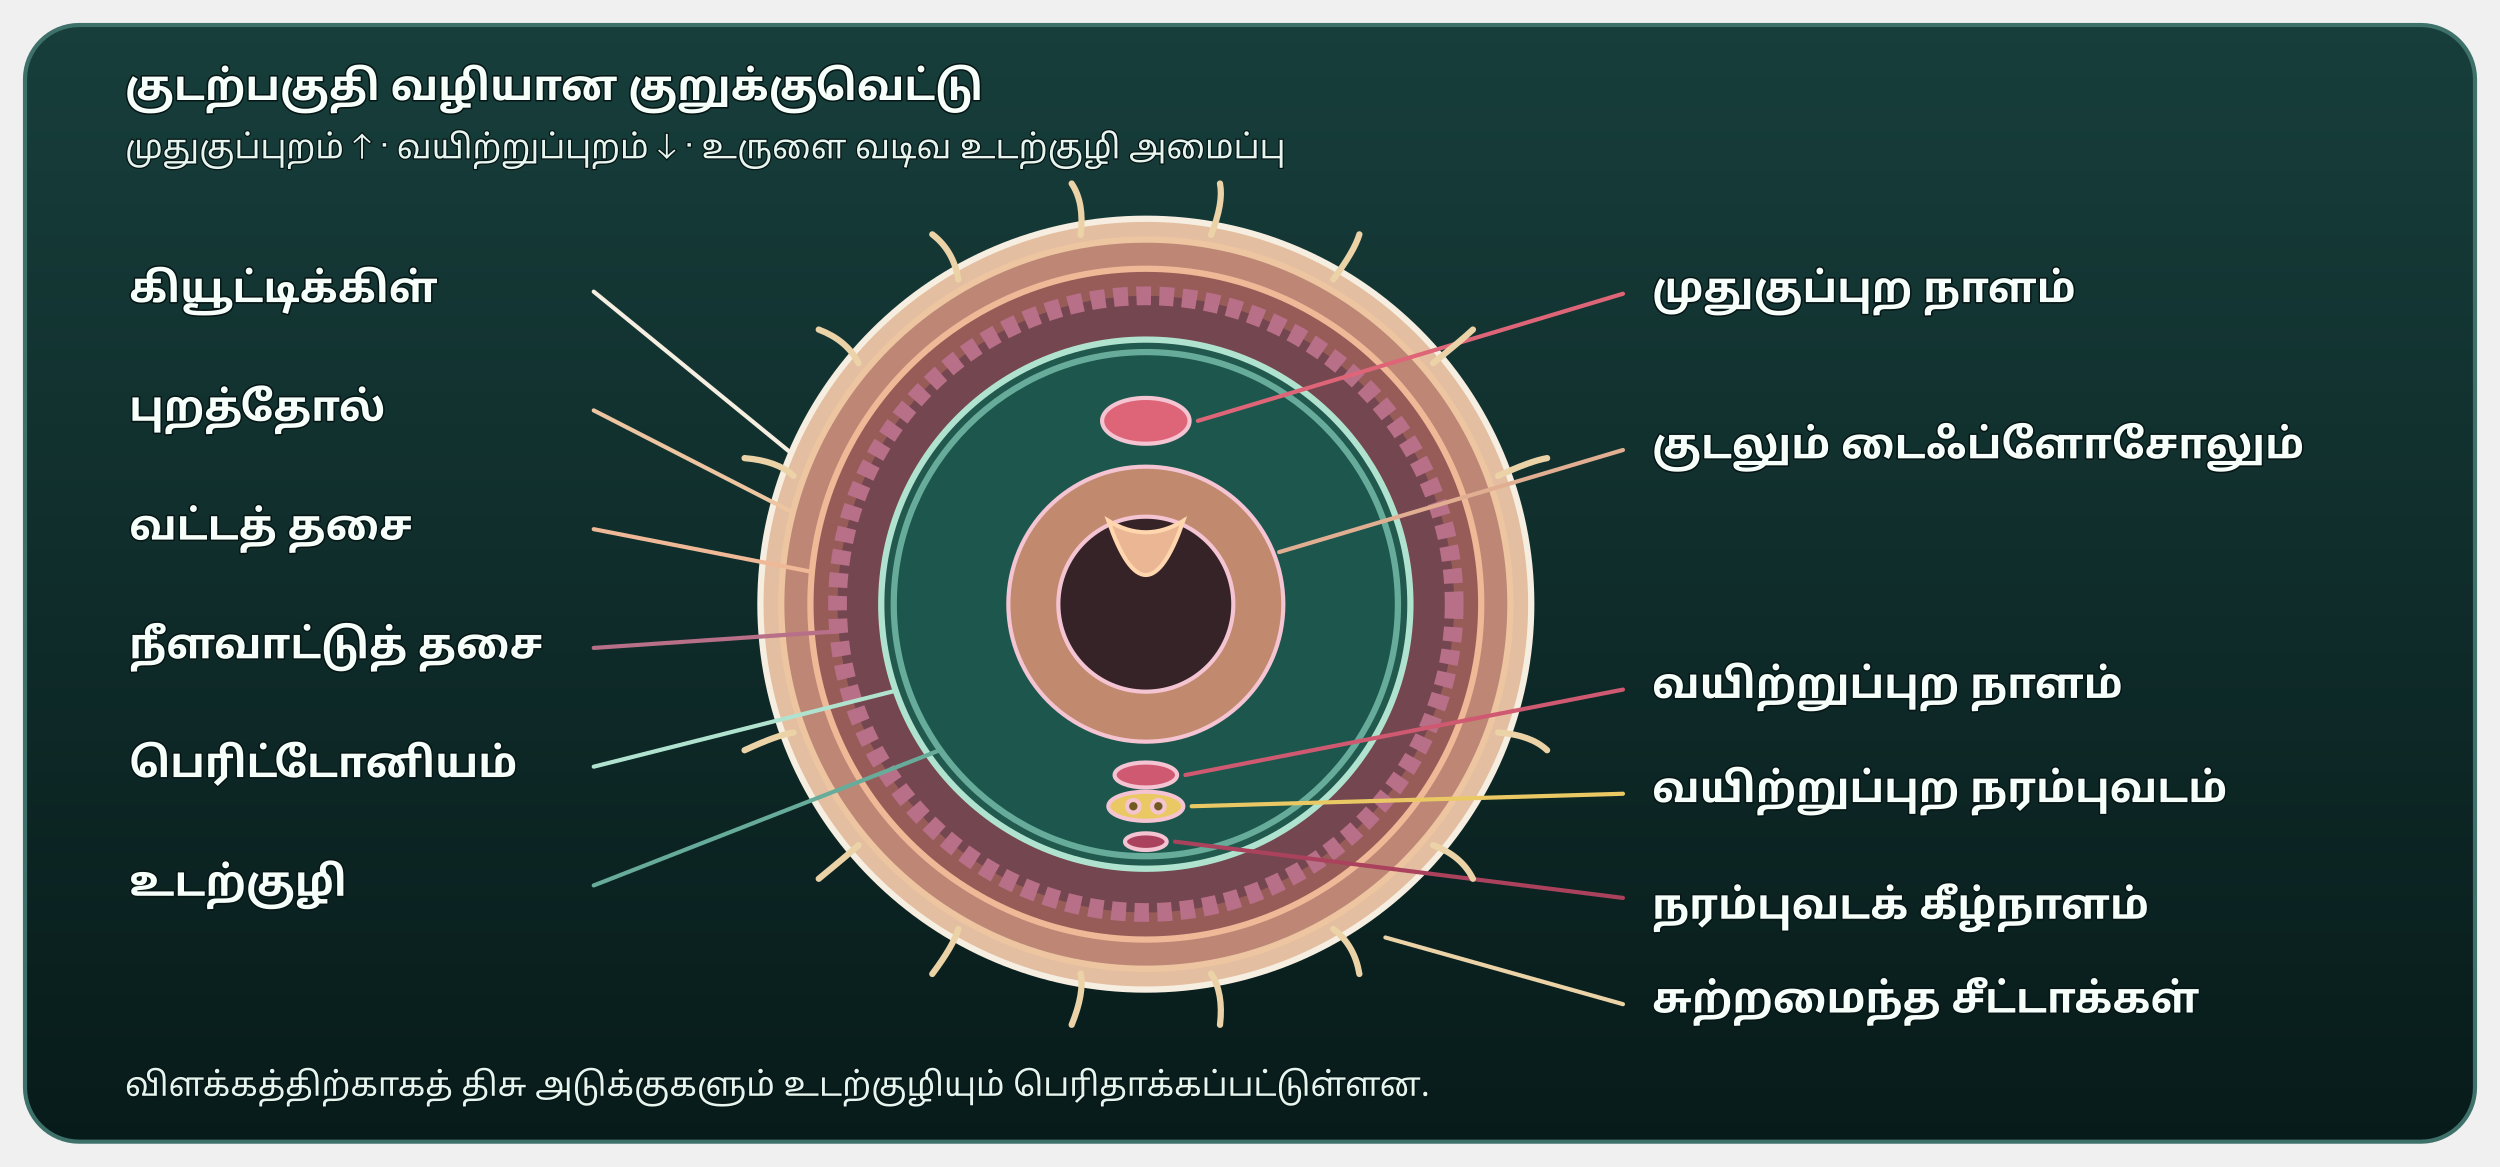
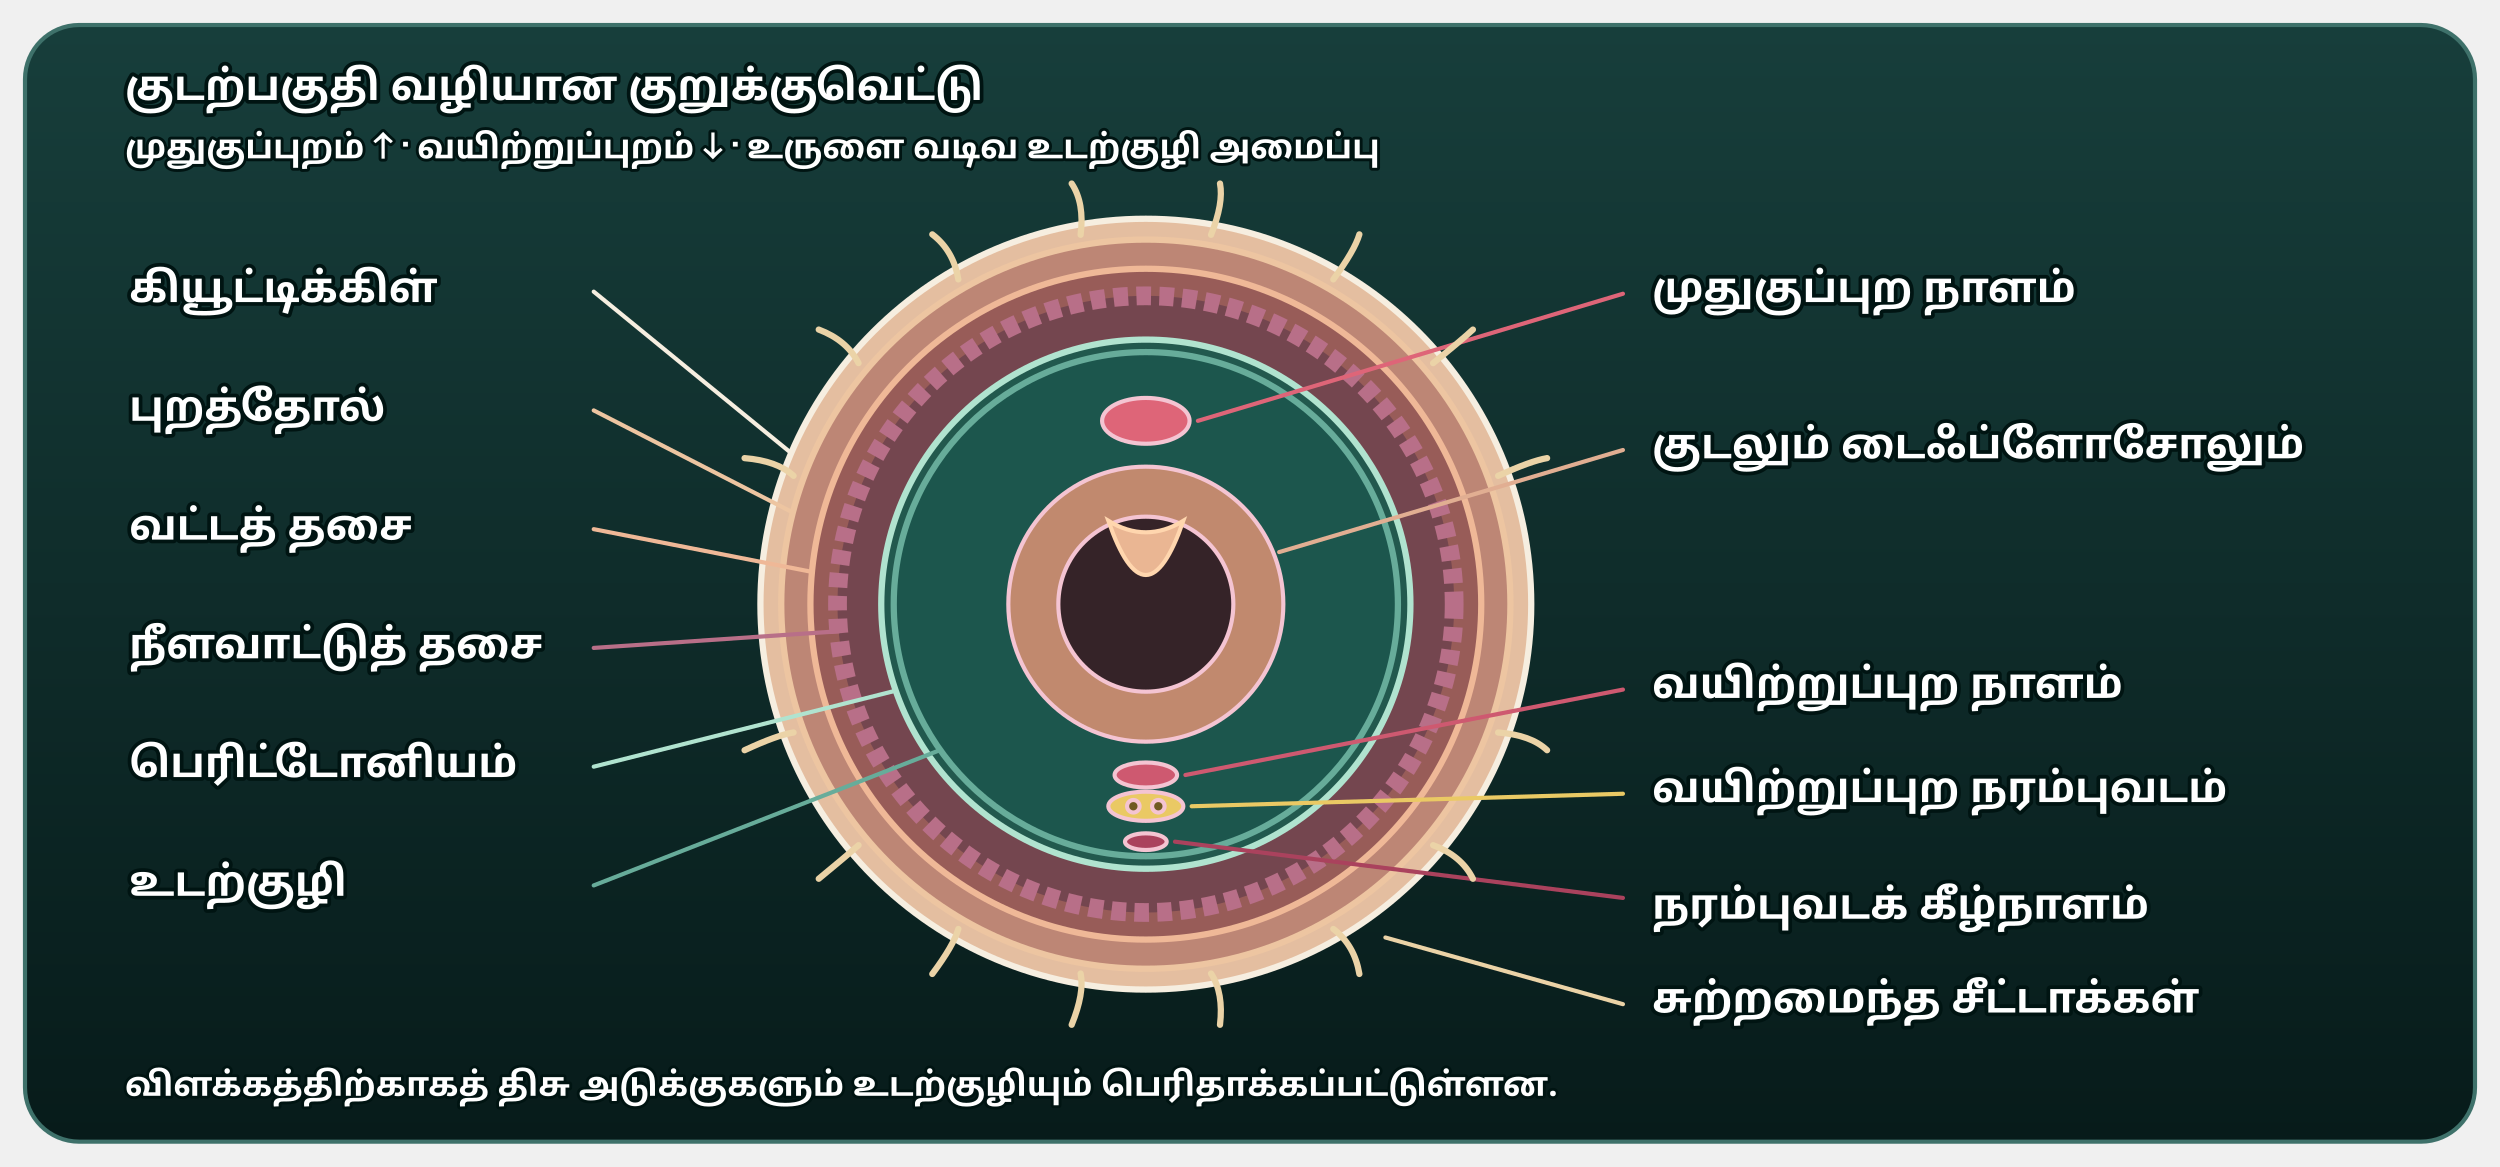
<svg xmlns="http://www.w3.org/2000/svg" id="anatomySvg" viewBox="0 0 1200 560" role="group" aria-labelledby="svgTitle svgDesc" style="transform: none; display: block;" lang="ta" xml:lang="ta" width="1200" height="560" class="motion-paused">
  <defs>
    <linearGradient id="trayGrad" x1="0" y1="0" x2="0" y2="1">
      <stop stop-color="#173e3b" />
      <stop offset="1" stop-color="#071b1a" />
    </linearGradient>
    <linearGradient id="skinGrad" x1="0" y1="0" x2="0" y2="1">
      <stop stop-color="#b87f69" />
      <stop offset=".42" stop-color="#8b5b4b" />
      <stop offset="1" stop-color="#593c35" />
    </linearGradient>
    <linearGradient id="gutGrad" x1="0" y1="0" x2="0" y2="1">
      <stop stop-color="#ffd0aa" />
      <stop offset=".5" stop-color="#d37e66" />
      <stop offset="1" stop-color="#7e3d3f" />
    </linearGradient>
    <linearGradient id="gutLight" x1="0" y1="0" x2="0" y2="1">
      <stop stop-color="#ffe4bb" />
      <stop offset="1" stop-color="#c67c57" />
    </linearGradient>
    <radialGradient id="gizzardGrad">
      <stop stop-color="#f4c099" />
      <stop offset=".58" stop-color="#b36454" />
      <stop offset="1" stop-color="#683940" />
    </radialGradient>
    <linearGradient id="vesselGrad" x1="0" y1="0" x2="1" y2="0">
      <stop stop-color="#8e1e34" />
      <stop offset=".45" stop-color="#ff6670" />
      <stop offset="1" stop-color="#8e1e34" />
    </linearGradient>
    <radialGradient id="reproGrad">
      <stop stop-color="#f3c8ff" />
      <stop offset=".7" stop-color="#a958c6" />
      <stop offset="1" stop-color="#54295f" />
    </radialGradient>
    <filter id="soft">
      <feGaussianBlur stdDeviation="5" />
    </filter>
    <marker id="arrowRed" markerWidth="8" markerHeight="8" refX="6" refY="3" orient="auto">
      <path d="M0 0L6 3L0 6Z" fill="#ff8991" />
    </marker>
    <marker id="arrowBlue" markerWidth="8" markerHeight="8" refX="6" refY="3" orient="auto">
      <path d="M0 0L6 3L0 6Z" fill="#7bd8ff" />
    </marker>
    <filter id="organicTexture" x="-20%" y="-20%" width="140%" height="140%">
      <feTurbulence type="fractalNoise" baseFrequency="0.012 0.09" numOctaves="4" seed="7" result="grain" />
      <feColorMatrix in="grain" type="matrix" values="0 0 0 0 0  0 0 0 0 0  0 0 0 0 0  0.85 0.85 0.85 0 0" result="grainAlpha" />
      <feComposite in="grainAlpha" in2="SourceGraphic" operator="in" />
    </filter>
    <filter id="fineGrain" x="-20%" y="-20%" width="140%" height="140%">
      <feTurbulence type="fractalNoise" baseFrequency="0.35" numOctaves="2" seed="3" result="fine" />
      <feColorMatrix in="fine" type="matrix" values="0 0 0 0 0  0 0 0 0 0  0 0 0 0 0  0.5 0.5 0.5 0 0" result="fineAlpha" />
      <feComposite in="fineAlpha" in2="SourceGraphic" operator="in" />
    </filter>
    <radialGradient id="glossHi" cx="34%" cy="20%" r="60%">
      <stop offset="0" stop-color="#fff" stop-opacity=".55" />
      <stop offset=".45" stop-color="#fff" stop-opacity=".1" />
      <stop offset="1" stop-color="#fff" stop-opacity="0" />
    </radialGradient>
    <radialGradient id="glossHiSmall" cx="30%" cy="22%" r="70%">
      <stop offset="0" stop-color="#fff" stop-opacity=".7" />
      <stop offset="1" stop-color="#fff" stop-opacity="0" />
    </radialGradient>
    <linearGradient id="skinGrad2" x1="0" y1="0" x2="0" y2="1">
      <stop stop-color="#c68a70" offset="0" />
      <stop offset=".18" stop-color="#a8664f" />
      <stop offset=".5" stop-color="#7d4438" />
      <stop offset=".78" stop-color="#5a352f" />
      <stop offset="1" stop-color="#3c211f" />
    </linearGradient>
    <radialGradient id="fleshGlow" cx="50%" cy="35%" r="65%">
      <stop offset="0" stop-color="#ffe0c8" stop-opacity=".5" />
      <stop offset="1" stop-color="#ffe0c8" stop-opacity="0" />
    </radialGradient>
    <clipPath id="externalClip">
      <path d="M65 280 C88 227 136 190 220 186 C470 180 841 183 1050 208 C1112 217 1140 245 1145 280 C1138 324 1095 350 1044 358 C784 384 420 377 218 374 C133 371 87 330 65 280 Z" />
    </clipPath>
    <linearGradient id="caecumPolish" x1="0" y1="0" x2="0" y2="1">
      <stop offset="0" stop-color="#ffe1b5" />
      <stop offset="0.33" stop-color="#efb082" />
      <stop offset="0.68" stop-color="#bb715f" />
      <stop offset="1" stop-color="#663940" />
    </linearGradient>
    <linearGradient id="nervePolish" x1="0" y1="0" x2="0" y2="1">
      <stop offset="0" stop-color="#fff3c1" />
      <stop offset="0.28" stop-color="#ffe179" />
      <stop offset="0.65" stop-color="#d8a43a" />
      <stop offset="1" stop-color="#805424" />
    </linearGradient>
    <linearGradient id="epidermisPolish" x1="0" y1="0" x2="0" y2="1">
      <stop offset="0" stop-color="#f8ccad" />
      <stop offset="0.4" stop-color="#d99c80" />
      <stop offset="1" stop-color="#8f594f" />
    </linearGradient>
    <linearGradient id="skinDepthPolish" x1="0" y1="0" x2="0" y2="1">
      <stop offset="0" stop-color="#b77d6c" />
      <stop offset="0.55" stop-color="#734e48" />
      <stop offset="1" stop-color="#382e32" />
    </linearGradient>
    <linearGradient id="mucusPolish" x1="0" y1="0" x2="0" y2="1">
      <stop offset="0" stop-color="#e6fcff" />
      <stop offset="0.28" stop-color="#ade4e5" />
      <stop offset="1" stop-color="#487f89" />
    </linearGradient>
    <radialGradient id="ganglionPolish" cx=".33" cy=".22" r=".85">
      <stop offset="0" stop-color="#fff8d2" />
      <stop offset="0.38" stop-color="#f7d565" />
      <stop offset="1" stop-color="#957026" />
    </radialGradient>
    <marker id="arrowGasIn" markerWidth="12" markerHeight="12" refX="10" refY="6" orient="auto" markerUnits="userSpaceOnUse">
      <path d="M0 0L12 6L0 12Z" fill="#85e2ff" />
    </marker>
    <marker id="arrowGasOut" markerWidth="12" markerHeight="12" refX="10" refY="6" orient="auto" markerUnits="userSpaceOnUse">
      <path d="M0 0L12 6L0 12Z" fill="#ffb0b7" />
    </marker>
  </defs>
  <rect x="12" y="12" width="1176" height="536" rx="26" fill="url(#trayGrad)" stroke="#3e716a" stroke-width="2" />
  <ellipse cx="600" cy="297" rx="526" ry="155" fill="#000" opacity=".28" filter="url(#soft)" id="bodyShadow" style="display: none;" />
  <path id="bodyBase" d="M62 280C80 201 132 160 222 151C402 133 802 137 1017 162C1084 170 1131 216 1143 279C1130 347 1081 388 1008 398C785 424 389 420 216 403C126 394 78 354 62 280Z" fill="#311f1e" stroke="#cb9278" stroke-width="5" style="display: none;" />
  <g id="segments" aria-hidden="true" style="display: none;">
    <path class="segment-shadow" d="M93 164.68Q86 280 93 395.84" style="stroke: #2a1210; stroke-width: 1.4; opacity: 0.4;" />
    <path class="segment-line" d="M92 164.68Q85 280 92 395.84" style="stroke: #f0c6a8; stroke-width: 1; opacity: 0.28;" />
    <path class="segment-shadow" d="M112.5 164.5Q105.5 280 112.5 396" style="stroke: #2a1210; stroke-width: 1.4; opacity: 0.4;" />
    <path class="segment-line" d="M111.5 164.5Q104.5 280 111.5 396" style="stroke: #f0c6a8; stroke-width: 1; opacity: 0.28;" />
    <path class="segment-shadow" d="M132 164.32Q125 280 132 396.16" style="stroke: #2a1210; stroke-width: 1.4; opacity: 0.4;" />
    <path class="segment-line" d="M131 164.32Q124 280 131 396.16" style="stroke: #f0c6a8; stroke-width: 1; opacity: 0.28;" />
    <path class="segment-shadow" d="M151.5 164.14Q144.5 280 151.5 396.32" style="stroke: #2a1210; stroke-width: 1.4; opacity: 0.4;" />
    <path class="segment-line" d="M150.5 164.14Q143.5 280 150.5 396.32" style="stroke: #f0c6a8; stroke-width: 1; opacity: 0.28;" />
    <path class="segment-shadow" d="M171 163.96Q164 280 171 396.48" style="stroke: #2a1210; stroke-width: 1.4; opacity: 0.4;" />
    <path class="segment-line" d="M170 163.96Q163 280 170 396.48" style="stroke: #f0c6a8; stroke-width: 1; opacity: 0.28;" />
    <path class="segment-shadow" d="M190.5 163.78Q183.5 280 190.5 396.64" style="stroke: #2a1210; stroke-width: 1.4; opacity: 0.4;" />
    <path class="segment-line" d="M189.5 163.78Q182.5 280 189.5 396.64" style="stroke: #f0c6a8; stroke-width: 1; opacity: 0.28;" />
    <path class="segment-shadow" d="M210 163.6Q203 280 210 396.8" style="stroke: #2a1210; stroke-width: 1.4; opacity: 0.4;" />
    <path class="segment-line" d="M209 163.6Q202 280 209 396.8" style="stroke: #f0c6a8; stroke-width: 1; opacity: 0.28;" />
    <path class="segment-shadow" d="M229.5 163.42Q222.5 280 229.5 396.96" style="stroke: #2a1210; stroke-width: 1.4; opacity: 0.4;" />
    <path class="segment-line" d="M228.5 163.42Q221.5 280 228.5 396.96" style="stroke: #f0c6a8; stroke-width: 1; opacity: 0.28;" />
    <path class="segment-shadow" d="M249 163.24Q242 280 249 397.12" style="stroke: #2a1210; stroke-width: 1.4; opacity: 0.4;" />
    <path class="segment-line" d="M248 163.24Q241 280 248 397.12" style="stroke: #f0c6a8; stroke-width: 1; opacity: 0.28;" />
    <path class="segment-shadow" d="M268.5 163.06Q261.5 280 268.5 397.28" style="stroke: #2a1210; stroke-width: 1.4; opacity: 0.4;" />
    <path class="segment-line" d="M267.5 163.06Q260.5 280 267.5 397.28" style="stroke: #f0c6a8; stroke-width: 1; opacity: 0.28;" />
    <path class="segment-shadow" d="M288 162.88Q281 280 288 397.44" style="stroke: #2a1210; stroke-width: 1.4; opacity: 0.4;" />
    <path class="segment-line" d="M287 162.88Q280 280 287 397.44" style="stroke: #f0c6a8; stroke-width: 1; opacity: 0.28;" />
    <path class="segment-shadow" d="M307.5 162.7Q300.5 280 307.5 397.6" style="stroke: #2a1210; stroke-width: 1.4; opacity: 0.4;" />
    <path class="segment-line" d="M306.5 162.7Q299.5 280 306.5 397.6" style="stroke: #f0c6a8; stroke-width: 1; opacity: 0.28;" />
    <path class="segment-shadow" d="M327 162.52Q320 280 327 397.76" style="stroke: #2a1210; stroke-width: 1.4; opacity: 0.4;" />
    <path class="segment-line" d="M326 162.52Q319 280 326 397.76" style="stroke: #f0c6a8; stroke-width: 1; opacity: 0.28;" />
    <path class="segment-shadow" d="M346.5 162.34Q339.5 280 346.5 397.92" style="stroke: #2a1210; stroke-width: 1.4; opacity: 0.4;" />
    <path class="segment-line" d="M345.5 162.34Q338.5 280 345.5 397.92" style="stroke: #f0c6a8; stroke-width: 1; opacity: 0.28;" />
    <path class="segment-shadow" d="M366 162.16Q359 280 366 398.08" style="stroke: #2a1210; stroke-width: 1.4; opacity: 0.4;" />
    <path class="segment-line" d="M365 162.16Q358 280 365 398.08" style="stroke: #f0c6a8; stroke-width: 1; opacity: 0.28;" />
    <path class="segment-shadow" d="M385.5 161.98Q378.5 280 385.5 398.24" style="stroke: #2a1210; stroke-width: 1.4; opacity: 0.4;" />
    <path class="segment-line" d="M384.5 161.98Q377.5 280 384.5 398.24" style="stroke: #f0c6a8; stroke-width: 1; opacity: 0.28;" />
    <path class="segment-shadow" d="M405 161.8Q398 280 405 398.4" style="stroke: #2a1210; stroke-width: 1.4; opacity: 0.4;" />
    <path class="segment-line" d="M404 161.8Q397 280 404 398.4" style="stroke: #f0c6a8; stroke-width: 1; opacity: 0.28;" />
    <path class="segment-shadow" d="M424.5 161.62Q417.5 280 424.5 398.56" style="stroke: #2a1210; stroke-width: 1.4; opacity: 0.4;" />
    <path class="segment-line" d="M423.5 161.62Q416.5 280 423.5 398.56" style="stroke: #f0c6a8; stroke-width: 1; opacity: 0.28;" />
    <path class="segment-shadow" d="M444 161.44Q437 280 444 398.72" style="stroke: #2a1210; stroke-width: 1.4; opacity: 0.4;" />
    <path class="segment-line" d="M443 161.44Q436 280 443 398.72" style="stroke: #f0c6a8; stroke-width: 1; opacity: 0.28;" />
    <path class="segment-shadow" d="M463.5 161.26Q456.5 280 463.5 398.88" style="stroke: #2a1210; stroke-width: 1.4; opacity: 0.4;" />
    <path class="segment-line" d="M462.5 161.26Q455.5 280 462.5 398.88" style="stroke: #f0c6a8; stroke-width: 1; opacity: 0.28;" />
    <path class="segment-shadow" d="M483 161.08Q476 280 483 399.04" style="stroke: #2a1210; stroke-width: 1.4; opacity: 0.4;" />
    <path class="segment-line" d="M482 161.08Q475 280 482 399.04" style="stroke: #f0c6a8; stroke-width: 1; opacity: 0.28;" />
    <path class="segment-shadow" d="M502.5 160.9Q495.5 280 502.5 399.2" style="stroke: #2a1210; stroke-width: 1.4; opacity: 0.4;" />
    <path class="segment-line" d="M501.5 160.9Q494.5 280 501.5 399.2" style="stroke: #f0c6a8; stroke-width: 1; opacity: 0.28;" />
    <path class="segment-shadow" d="M522 160.72Q515 280 522 399.36" style="stroke: #2a1210; stroke-width: 1.4; opacity: 0.4;" />
    <path class="segment-line" d="M521 160.72Q514 280 521 399.36" style="stroke: #f0c6a8; stroke-width: 1; opacity: 0.28;" />
    <path class="segment-shadow" d="M541.5 160.54Q534.5 280 541.5 399.52" style="stroke: #2a1210; stroke-width: 1.4; opacity: 0.4;" />
    <path class="segment-line" d="M540.5 160.54Q533.5 280 540.5 399.52" style="stroke: #f0c6a8; stroke-width: 1; opacity: 0.28;" />
    <path class="segment-shadow" d="M561 160.36Q554 280 561 399.68" style="stroke: #2a1210; stroke-width: 1.4; opacity: 0.4;" />
    <path class="segment-line" d="M560 160.36Q553 280 560 399.68" style="stroke: #f0c6a8; stroke-width: 1; opacity: 0.28;" />
    <path class="segment-shadow" d="M580.5 160.18Q573.5 280 580.5 399.84" style="stroke: #2a1210; stroke-width: 1.4; opacity: 0.4;" />
    <path class="segment-line" d="M579.5 160.18Q572.5 280 579.5 399.84" style="stroke: #f0c6a8; stroke-width: 1; opacity: 0.28;" />
    <path class="segment-shadow" d="M600 160Q593 280 600 400" style="stroke: #2a1210; stroke-width: 1.4; opacity: 0.4;" />
    <path class="segment-line" d="M599 160Q592 280 599 400" style="stroke: #f0c6a8; stroke-width: 1; opacity: 0.28;" />
    <path class="segment-shadow" d="M619.5 160.18Q612.5 280 619.5 399.84" style="stroke: #2a1210; stroke-width: 1.4; opacity: 0.4;" />
    <path class="segment-line" d="M618.5 160.18Q611.5 280 618.5 399.84" style="stroke: #f0c6a8; stroke-width: 1; opacity: 0.28;" />
    <path class="segment-shadow" d="M639 160.36Q632 280 639 399.68" style="stroke: #2a1210; stroke-width: 1.4; opacity: 0.4;" />
    <path class="segment-line" d="M638 160.36Q631 280 638 399.68" style="stroke: #f0c6a8; stroke-width: 1; opacity: 0.28;" />
    <path class="segment-shadow" d="M658.5 160.54Q651.5 280 658.5 399.52" style="stroke: #2a1210; stroke-width: 1.4; opacity: 0.4;" />
    <path class="segment-line" d="M657.5 160.54Q650.5 280 657.5 399.52" style="stroke: #f0c6a8; stroke-width: 1; opacity: 0.28;" />
    <path class="segment-shadow" d="M678 160.72Q671 280 678 399.36" style="stroke: #2a1210; stroke-width: 1.4; opacity: 0.4;" />
    <path class="segment-line" d="M677 160.72Q670 280 677 399.36" style="stroke: #f0c6a8; stroke-width: 1; opacity: 0.28;" />
    <path class="segment-shadow" d="M697.5 160.9Q690.5 280 697.5 399.2" style="stroke: #2a1210; stroke-width: 1.4; opacity: 0.4;" />
    <path class="segment-line" d="M696.5 160.9Q689.5 280 696.5 399.2" style="stroke: #f0c6a8; stroke-width: 1; opacity: 0.28;" />
    <path class="segment-shadow" d="M717 161.08Q710 280 717 399.04" style="stroke: #2a1210; stroke-width: 1.4; opacity: 0.4;" />
    <path class="segment-line" d="M716 161.08Q709 280 716 399.04" style="stroke: #f0c6a8; stroke-width: 1; opacity: 0.28;" />
    <path class="segment-shadow" d="M736.5 161.26Q729.5 280 736.5 398.88" style="stroke: #2a1210; stroke-width: 1.4; opacity: 0.4;" />
    <path class="segment-line" d="M735.5 161.26Q728.5 280 735.5 398.88" style="stroke: #f0c6a8; stroke-width: 1; opacity: 0.28;" />
    <path class="segment-shadow" d="M756 161.44Q749 280 756 398.72" style="stroke: #2a1210; stroke-width: 1.4; opacity: 0.4;" />
    <path class="segment-line" d="M755 161.44Q748 280 755 398.72" style="stroke: #f0c6a8; stroke-width: 1; opacity: 0.28;" />
    <path class="segment-shadow" d="M775.5 161.62Q768.5 280 775.5 398.56" style="stroke: #2a1210; stroke-width: 1.4; opacity: 0.4;" />
    <path class="segment-line" d="M774.5 161.62Q767.5 280 774.5 398.56" style="stroke: #f0c6a8; stroke-width: 1; opacity: 0.28;" />
    <path class="segment-shadow" d="M795 161.8Q788 280 795 398.4" style="stroke: #2a1210; stroke-width: 1.4; opacity: 0.4;" />
    <path class="segment-line" d="M794 161.8Q787 280 794 398.4" style="stroke: #f0c6a8; stroke-width: 1; opacity: 0.28;" />
    <path class="segment-shadow" d="M814.5 161.98Q807.5 280 814.5 398.24" style="stroke: #2a1210; stroke-width: 1.4; opacity: 0.4;" />
    <path class="segment-line" d="M813.5 161.98Q806.5 280 813.5 398.24" style="stroke: #f0c6a8; stroke-width: 1; opacity: 0.28;" />
    <path class="segment-shadow" d="M834 162.16Q827 280 834 398.08" style="stroke: #2a1210; stroke-width: 1.4; opacity: 0.4;" />
    <path class="segment-line" d="M833 162.16Q826 280 833 398.08" style="stroke: #f0c6a8; stroke-width: 1; opacity: 0.28;" />
    <path class="segment-shadow" d="M853.5 162.34Q846.5 280 853.5 397.92" style="stroke: #2a1210; stroke-width: 1.4; opacity: 0.4;" />
    <path class="segment-line" d="M852.5 162.34Q845.5 280 852.5 397.92" style="stroke: #f0c6a8; stroke-width: 1; opacity: 0.28;" />
    <path class="segment-shadow" d="M873 162.52Q866 280 873 397.76" style="stroke: #2a1210; stroke-width: 1.4; opacity: 0.4;" />
    <path class="segment-line" d="M872 162.52Q865 280 872 397.76" style="stroke: #f0c6a8; stroke-width: 1; opacity: 0.28;" />
    <path class="segment-shadow" d="M892.5 162.7Q885.5 280 892.5 397.6" style="stroke: #2a1210; stroke-width: 1.4; opacity: 0.4;" />
    <path class="segment-line" d="M891.5 162.7Q884.5 280 891.5 397.6" style="stroke: #f0c6a8; stroke-width: 1; opacity: 0.28;" />
    <path class="segment-shadow" d="M912 162.88Q905 280 912 397.44" style="stroke: #2a1210; stroke-width: 1.4; opacity: 0.4;" />
    <path class="segment-line" d="M911 162.88Q904 280 911 397.44" style="stroke: #f0c6a8; stroke-width: 1; opacity: 0.28;" />
    <path class="segment-shadow" d="M931.5 163.06Q924.5 280 931.5 397.28" style="stroke: #2a1210; stroke-width: 1.4; opacity: 0.4;" />
    <path class="segment-line" d="M930.5 163.06Q923.5 280 930.5 397.28" style="stroke: #f0c6a8; stroke-width: 1; opacity: 0.28;" />
    <path class="segment-shadow" d="M951 163.24Q944 280 951 397.12" style="stroke: #2a1210; stroke-width: 1.4; opacity: 0.4;" />
    <path class="segment-line" d="M950 163.24Q943 280 950 397.12" style="stroke: #f0c6a8; stroke-width: 1; opacity: 0.28;" />
    <path class="segment-shadow" d="M970.5 163.42Q963.5 280 970.5 396.96" style="stroke: #2a1210; stroke-width: 1.4; opacity: 0.4;" />
    <path class="segment-line" d="M969.5 163.42Q962.5 280 969.5 396.96" style="stroke: #f0c6a8; stroke-width: 1; opacity: 0.28;" />
    <path class="segment-shadow" d="M990 163.6Q983 280 990 396.8" style="stroke: #2a1210; stroke-width: 1.4; opacity: 0.4;" />
    <path class="segment-line" d="M989 163.6Q982 280 989 396.8" style="stroke: #f0c6a8; stroke-width: 1; opacity: 0.28;" />
    <path class="segment-shadow" d="M1009.5 163.78Q1002.5 280 1009.5 396.64" style="stroke: #2a1210; stroke-width: 1.4; opacity: 0.4;" />
    <path class="segment-line" d="M1008.5 163.78Q1001.5 280 1008.5 396.64" style="stroke: #f0c6a8; stroke-width: 1; opacity: 0.28;" />
    <path class="segment-shadow" d="M1029 163.96Q1022 280 1029 396.48" style="stroke: #2a1210; stroke-width: 1.4; opacity: 0.4;" />
    <path class="segment-line" d="M1028 163.96Q1021 280 1028 396.48" style="stroke: #f0c6a8; stroke-width: 1; opacity: 0.28;" />
    <path class="segment-shadow" d="M1048.5 164.14Q1041.5 280 1048.5 396.32" style="stroke: #2a1210; stroke-width: 1.4; opacity: 0.4;" />
    <path class="segment-line" d="M1047.5 164.14Q1040.5 280 1047.5 396.32" style="stroke: #f0c6a8; stroke-width: 1; opacity: 0.28;" />
    <path class="segment-shadow" d="M1068 164.32Q1061 280 1068 396.16" style="stroke: #2a1210; stroke-width: 1.4; opacity: 0.4;" />
    <path class="segment-line" d="M1067 164.32Q1060 280 1067 396.16" style="stroke: #f0c6a8; stroke-width: 1; opacity: 0.28;" />
    <path class="segment-shadow" d="M1087.5 164.5Q1080.5 280 1087.5 396" style="stroke: #2a1210; stroke-width: 1.4; opacity: 0.4;" />
    <path class="segment-line" d="M1086.5 164.5Q1079.5 280 1086.5 396" style="stroke: #f0c6a8; stroke-width: 1; opacity: 0.28;" />
  </g>
  <g id="internalFlaps" aria-hidden="true" style="display: none;">
    <path class="flap" d="M90 276C110 195 170 157 262 150L1030 166C972 199 926 221 860 235C573 220 345 221 90 276Z" style="fill: #835d4f; stroke: #c18b74; stroke-width: 2; opacity: 0.44;" />
    <path class="flap" d="M90 286C115 355 176 391 263 402L1025 393C969 364 915 341 855 328C566 343 335 342 90 286Z" style="fill: #835d4f; stroke: #c18b74; stroke-width: 2; opacity: 0.44;" />
    <path d="M94 278C310 244 813 245 1128 280C840 320 335 317 94 282Z" fill="#e9b394" opacity=".18" stroke="#d9a080" stroke-width="2" />
  </g>
  <g id="layer-crosssection" class="layer active" style="display: inline;">
-     <text x="60" y="48" class="organ-label" data-en-label="Transverse section through an intestinal segment" data-en-x="60" data-en-y="48" data-en-font="" lang="ta" xml:lang="ta" style="font-size: 20px; fill: #f6fff9; stroke: #061515; stroke-width: 1.5; stroke-linejoin: round; font-weight: 750; letter-spacing: 0; font-family: Noto Sans Tamil;" paint-order="stroke" id="proof-label-0">
+     <text x="60" y="48" class="organ-label" data-en-label="Transverse section through an intestinal segment" data-en-x="60" data-en-y="48" data-en-font="" lang="ta" xml:lang="ta" style="font-size: 20px; fill: #ffffff; stroke: #001412; stroke-width: 3.6; stroke-linejoin: round; font-weight: 800; letter-spacing: 0; font-family: Noto Sans Tamil;" paint-order="stroke" id="proof-label-0">
      <tspan x="60" dy="0">குடற்பகுதி வழியான குறுக்குவெட்டு</tspan>
    </text>
-     <text x="60" y="76" class="micro-label" data-en-label="Dorsal ↑ · Ventral ↓ · cylindrical, coelomate organization" data-en-x="60" data-en-y="76" data-en-font="" lang="ta" xml:lang="ta" style="font-size: 16px; fill: #e7f5ef; stroke: #061515; stroke-width: 1.2; letter-spacing: 0; font-family: Noto Sans Tamil;" paint-order="stroke" id="proof-label-1">
+     <text x="60" y="76" class="micro-label" data-en-label="Dorsal ↑ · Ventral ↓ · cylindrical, coelomate organization" data-en-x="60" data-en-y="76" data-en-font="" lang="ta" xml:lang="ta" style="font-size: 16px; fill: #ffffff; stroke: #001412; stroke-width: 2.8; stroke-linejoin: round; letter-spacing: 0; font-family: Noto Sans Tamil; font-weight: 700;" paint-order="stroke" id="proof-label-1">
      <tspan x="60" dy="0">முதுகுப்புறம் ↑ · வயிற்றுப்புறம் ↓ · உருளை வடிவ உடற்குழி அமைப்பு</tspan>
    </text>
    <g class="svg-structure" data-structure="cs-cuticle" tabindex="0" role="button" aria-hidden="false" aria-disabled="false" aria-label="கியூட்டிக்கிள்">
      <circle cx="550" cy="290" r="185" fill="#e4bea0" stroke="#f6eee0" stroke-width="3" />
      <path d="M379.8 217.5 L285 140" fill="none" stroke="#f6eee0" stroke-width="2" stroke-linecap="round" />
-       <text x="62" y="145" class="organ-label" data-en-label="Cuticle" data-en-x="62" data-en-y="145" data-en-font="" lang="ta" xml:lang="ta" style="font-size: 20px; fill: #f6fff9; stroke: #061515; stroke-width: 1.5; stroke-linejoin: round; font-weight: 750; letter-spacing: 0; font-family: Noto Sans Tamil;" paint-order="stroke" id="proof-label-2">
+       <text x="62" y="145" class="organ-label" data-en-label="Cuticle" data-en-x="62" data-en-y="145" data-en-font="" lang="ta" xml:lang="ta" style="font-size: 20px; fill: #ffffff; stroke: #001412; stroke-width: 3.6; stroke-linejoin: round; font-weight: 800; letter-spacing: 0; font-family: Noto Sans Tamil;" paint-order="stroke" id="proof-label-2">
        <tspan x="62" dy="0">கியூட்டிக்கிள்</tspan>
      </text>
    </g>
    <g class="svg-structure" data-structure="cs-epidermis" tabindex="0" role="button" aria-hidden="false" aria-disabled="false" aria-label="புறத்தோல்">
      <circle cx="550" cy="290" r="175" fill="#bd8675" stroke="#edc5a1" stroke-width="3" />
      <path d="M380.6 246.0 L285 197" fill="none" stroke="#edc5a1" stroke-width="2" stroke-linecap="round" />
-       <text x="62" y="202" class="organ-label" data-en-label="Epidermis" data-en-x="62" data-en-y="202" data-en-font="" lang="ta" xml:lang="ta" style="font-size: 20px; fill: #f6fff9; stroke: #061515; stroke-width: 1.5; stroke-linejoin: round; font-weight: 750; letter-spacing: 0; font-family: Noto Sans Tamil;" paint-order="stroke" id="proof-label-3">
+       <text x="62" y="202" class="organ-label" data-en-label="Epidermis" data-en-x="62" data-en-y="202" data-en-font="" lang="ta" xml:lang="ta" style="font-size: 20px; fill: #ffffff; stroke: #001412; stroke-width: 3.6; stroke-linejoin: round; font-weight: 800; letter-spacing: 0; font-family: Noto Sans Tamil;" paint-order="stroke" id="proof-label-3">
        <tspan x="62" dy="0">புறத்தோல்</tspan>
      </text>
    </g>
    <g class="svg-structure" data-structure="cs-circular-muscle" tabindex="0" role="button" aria-hidden="false" aria-disabled="false" aria-label="வட்டத் தசைப்படலம்">
      <circle cx="550" cy="290" r="161" fill="#985c58" stroke="#efb897" stroke-width="3" />
      <path d="M389.7 274.5 L285 254" fill="none" stroke="#efb897" stroke-width="2" stroke-linecap="round" />
-       <text x="62" y="259" class="organ-label" data-en-label="Circular muscle" data-en-x="62" data-en-y="259" data-en-font="" lang="ta" xml:lang="ta" style="font-size: 20px; fill: #f6fff9; stroke: #061515; stroke-width: 1.5; stroke-linejoin: round; font-weight: 750; letter-spacing: 0; font-family: Noto Sans Tamil;" paint-order="stroke" id="proof-label-4">
+       <text x="62" y="259" class="organ-label" data-en-label="Circular muscle" data-en-x="62" data-en-y="259" data-en-font="" lang="ta" xml:lang="ta" style="font-size: 20px; fill: #ffffff; stroke: #001412; stroke-width: 3.6; stroke-linejoin: round; font-weight: 800; letter-spacing: 0; font-family: Noto Sans Tamil;" paint-order="stroke" id="proof-label-4">
        <tspan x="62" dy="0">வட்டத் தசை</tspan>
      </text>
    </g>
    <g class="svg-structure" data-structure="cs-longitudinal-muscle" tabindex="0" role="button" aria-hidden="false" aria-disabled="false" aria-label="நீளவாட்டுத் தசைப்படலம்">
      <circle cx="550" cy="290" r="148" fill="#74464f" stroke="#b86f88" stroke-width="9" stroke-dasharray="7 4" />
      <path d="M402.6 303.0 L285 311" fill="none" stroke="#b86f88" stroke-width="2" stroke-linecap="round" />
-       <text x="62" y="316" class="organ-label" data-en-label="Longitudinal muscle" data-en-x="62" data-en-y="316" data-en-font="" lang="ta" xml:lang="ta" style="font-size: 20px; fill: #f6fff9; stroke: #061515; stroke-width: 1.5; stroke-linejoin: round; font-weight: 750; letter-spacing: 0; font-family: Noto Sans Tamil;" paint-order="stroke" id="proof-label-5">
+       <text x="62" y="316" class="organ-label" data-en-label="Longitudinal muscle" data-en-x="62" data-en-y="316" data-en-font="" lang="ta" xml:lang="ta" style="font-size: 20px; fill: #ffffff; stroke: #001412; stroke-width: 3.6; stroke-linejoin: round; font-weight: 800; letter-spacing: 0; font-family: Noto Sans Tamil;" paint-order="stroke" id="proof-label-5">
        <tspan x="62" dy="0">நீளவாட்டுத் தசை</tspan>
      </text>
    </g>
    <g class="svg-structure" data-structure="cs-peritoneum" tabindex="0" role="button" aria-hidden="false" aria-disabled="false" aria-label="பெரிட்டோனியம்">
      <circle cx="550" cy="290" r="127" fill="#22594e" stroke="#b0e3cf" stroke-width="3" />
      <path d="M430.0 331.5 L285 368" fill="none" stroke="#b0e3cf" stroke-width="2" stroke-linecap="round" />
-       <text x="62" y="373" class="organ-label" data-en-label="Peritoneum" data-en-x="62" data-en-y="373" data-en-font="" lang="ta" xml:lang="ta" style="font-size: 20px; fill: #f6fff9; stroke: #061515; stroke-width: 1.5; stroke-linejoin: round; font-weight: 750; letter-spacing: 0; font-family: Noto Sans Tamil;" paint-order="stroke" id="proof-label-6">
+       <text x="62" y="373" class="organ-label" data-en-label="Peritoneum" data-en-x="62" data-en-y="373" data-en-font="" lang="ta" xml:lang="ta" style="font-size: 20px; fill: #ffffff; stroke: #001412; stroke-width: 3.6; stroke-linejoin: round; font-weight: 800; letter-spacing: 0; font-family: Noto Sans Tamil;" paint-order="stroke" id="proof-label-6">
        <tspan x="62" dy="0">பெரிட்டோனியம்</tspan>
      </text>
    </g>
    <g class="svg-structure" data-structure="cs-coelom" tabindex="0" role="button" aria-hidden="false" aria-disabled="false" aria-label="உடற்குழியும் உடற்குழித் திரவமும்">
      <circle cx="550" cy="290" r="121" fill="#1c564d" stroke="#67ac9a" stroke-width="3" />
      <path d="M451.3 360.0 L285 425" fill="none" stroke="#67ac9a" stroke-width="2" stroke-linecap="round" />
-       <text x="62" y="430" class="organ-label" data-en-label="Coelom" data-en-x="62" data-en-y="430" data-en-font="" lang="ta" xml:lang="ta" style="font-size: 20px; fill: #f6fff9; stroke: #061515; stroke-width: 1.5; stroke-linejoin: round; font-weight: 750; letter-spacing: 0; font-family: Noto Sans Tamil;" paint-order="stroke" id="proof-label-7">
+       <text x="62" y="430" class="organ-label" data-en-label="Coelom" data-en-x="62" data-en-y="430" data-en-font="" lang="ta" xml:lang="ta" style="font-size: 20px; fill: #ffffff; stroke: #001412; stroke-width: 3.6; stroke-linejoin: round; font-weight: 800; letter-spacing: 0; font-family: Noto Sans Tamil;" paint-order="stroke" id="proof-label-7">
        <tspan x="62" dy="0">உடற்குழி</tspan>
      </text>
    </g>
    <g class="svg-structure" data-structure="cs-gut" tabindex="0" role="button" aria-hidden="false" aria-disabled="false" aria-label="குடல் சுவரும் டைஃப்ளோசோலும்">
      <ellipse cx="550" cy="290" rx="66" ry="66" fill="#c1896e" stroke="#f4c4d2" stroke-width="2" />
      <ellipse cx="550" cy="290" rx="42" ry="42" fill="#352328" stroke="#f4c4d2" stroke-width="2" />
      <path d="M532 250 Q550 302 568 250 Q550 261 532 250 Z" fill="#eab693" stroke="#ffd6ae" stroke-width="2" />
      <path d="M614 265 L779 216" fill="none" stroke="#e1ae92" stroke-width="2" stroke-linecap="round" />
-       <text x="793" y="220" class="organ-label" data-en-label="Gut and typhlosole" data-en-x="793" data-en-y="220" data-en-font="" lang="ta" xml:lang="ta" style="font-size: 20px; fill: #f6fff9; stroke: #061515; stroke-width: 1.5; stroke-linejoin: round; font-weight: 750; letter-spacing: 0; font-family: Noto Sans Tamil;" paint-order="stroke" id="proof-label-8">
+       <text x="793" y="220" class="organ-label" data-en-label="Gut and typhlosole" data-en-x="793" data-en-y="220" data-en-font="" lang="ta" xml:lang="ta" style="font-size: 20px; fill: #ffffff; stroke: #001412; stroke-width: 3.6; stroke-linejoin: round; font-weight: 800; letter-spacing: 0; font-family: Noto Sans Tamil;" paint-order="stroke" id="proof-label-8">
        <tspan x="793" dy="0">குடலும் டைஃப்ளோசோலும்</tspan>
      </text>
    </g>
    <g class="svg-structure" data-structure="cs-dorsal-vessel" tabindex="0" role="button" aria-hidden="false" aria-disabled="false" aria-label="குறுக்குவெட்டில் முதுகுப்புற நாளம்">
      <ellipse cx="550" cy="202" rx="21" ry="11" fill="#de6578" stroke="#f4c4d2" stroke-width="2" />
      <path d="M575 202 L779 141" fill="none" stroke="#de6578" stroke-width="2" stroke-linecap="round" />
-       <text x="793" y="145" class="organ-label" data-en-label="Dorsal vessel" data-en-x="793" data-en-y="145" data-en-font="" lang="ta" xml:lang="ta" style="font-size: 20px; fill: #f6fff9; stroke: #061515; stroke-width: 1.5; stroke-linejoin: round; font-weight: 750; letter-spacing: 0; font-family: Noto Sans Tamil;" paint-order="stroke" id="proof-label-9">
+       <text x="793" y="145" class="organ-label" data-en-label="Dorsal vessel" data-en-x="793" data-en-y="145" data-en-font="" lang="ta" xml:lang="ta" style="font-size: 20px; fill: #ffffff; stroke: #001412; stroke-width: 3.6; stroke-linejoin: round; font-weight: 800; letter-spacing: 0; font-family: Noto Sans Tamil;" paint-order="stroke" id="proof-label-9">
        <tspan x="793" dy="0">முதுகுப்புற நாளம்</tspan>
      </text>
    </g>
    <g class="svg-structure" data-structure="cs-ventral-vessel" tabindex="0" role="button" aria-hidden="false" aria-disabled="false" aria-label="குறுக்குவெட்டில் வயிற்றுப்புற நாளம்">
      <ellipse cx="550" cy="372" rx="15" ry="6" fill="#ce5970" stroke="#f4c4d2" stroke-width="2" />
      <path d="M569 372 L779 331" fill="none" stroke="#ce5970" stroke-width="2" stroke-linecap="round" />
-       <text x="793" y="335" class="organ-label" data-en-label="Ventral vessel" data-en-x="793" data-en-y="335" data-en-font="" lang="ta" xml:lang="ta" style="font-size: 20px; fill: #f6fff9; stroke: #061515; stroke-width: 1.5; stroke-linejoin: round; font-weight: 750; letter-spacing: 0; font-family: Noto Sans Tamil;" paint-order="stroke" id="proof-label-10">
+       <text x="793" y="335" class="organ-label" data-en-label="Ventral vessel" data-en-x="793" data-en-y="335" data-en-font="" lang="ta" xml:lang="ta" style="font-size: 20px; fill: #ffffff; stroke: #001412; stroke-width: 3.6; stroke-linejoin: round; font-weight: 800; letter-spacing: 0; font-family: Noto Sans Tamil;" paint-order="stroke" id="proof-label-10">
        <tspan x="793" dy="0">வயிற்றுப்புற நாளம்</tspan>
      </text>
    </g>
    <g class="svg-structure" data-structure="cs-nerve-cord" tabindex="0" role="button" aria-hidden="false" aria-disabled="false" aria-label="குறுக்குவெட்டில் வயிற்றுப்புற நரம்புவடம்">
      <ellipse cx="550" cy="387" rx="18" ry="7" fill="#eac964" stroke="#f4c4d2" stroke-width="2" />
      <ellipse cx="544" cy="387" rx="3" ry="3" fill="#705a21" stroke="#f4c4d2" stroke-width="2" />
      <ellipse cx="556" cy="387" rx="3" ry="3" fill="#705a21" stroke="#f4c4d2" stroke-width="2" />
      <path d="M572 387 L779 381" fill="none" stroke="#eac964" stroke-width="2" stroke-linecap="round" />
-       <text x="793" y="385" class="organ-label" data-en-label="Ventral nerve cord" data-en-x="793" data-en-y="385" data-en-font="" lang="ta" xml:lang="ta" style="font-size: 20px; fill: #f6fff9; stroke: #061515; stroke-width: 1.5; stroke-linejoin: round; font-weight: 750; letter-spacing: 0; font-family: Noto Sans Tamil;" paint-order="stroke" id="proof-label-11">
+       <text x="793" y="385" class="organ-label" data-en-label="Ventral nerve cord" data-en-x="793" data-en-y="385" data-en-font="" lang="ta" xml:lang="ta" style="font-size: 20px; fill: #ffffff; stroke: #001412; stroke-width: 3.6; stroke-linejoin: round; font-weight: 800; letter-spacing: 0; font-family: Noto Sans Tamil;" paint-order="stroke" id="proof-label-11">
        <tspan x="793" dy="0">வயிற்றுப்புற நரம்புவடம்</tspan>
      </text>
    </g>
    <g class="svg-structure" data-structure="cs-subneural-vessel" tabindex="0" role="button" aria-hidden="false" aria-disabled="false" aria-label="குறுக்குவெட்டில் நரம்புவடக் கீழ்நாளம்">
      <ellipse cx="550" cy="404" rx="10" ry="4" fill="#aa425d" stroke="#f4c4d2" stroke-width="2" />
      <path d="M564 404 L779 431" fill="none" stroke="#aa425d" stroke-width="2" stroke-linecap="round" />
-       <text x="793" y="441" class="organ-label" data-en-label="Subneural vessel" data-en-x="793" data-en-y="435" data-en-font="" lang="ta" xml:lang="ta" style="font-size: 20px; fill: #f6fff9; stroke: #061515; stroke-width: 1.5; stroke-linejoin: round; font-weight: 750; letter-spacing: 0; font-family: Noto Sans Tamil;" paint-order="stroke" id="proof-label-12">
+       <text x="793" y="441" class="organ-label" data-en-label="Subneural vessel" data-en-x="793" data-en-y="435" data-en-font="" lang="ta" xml:lang="ta" style="font-size: 20px; fill: #ffffff; stroke: #001412; stroke-width: 3.6; stroke-linejoin: round; font-weight: 800; letter-spacing: 0; font-family: Noto Sans Tamil;" paint-order="stroke" id="proof-label-12">
        <tspan x="793" dy="0">நரம்புவடக் கீழ்நாளம்</tspan>
      </text>
    </g>
    <g class="svg-structure" data-structure="cs-setae" tabindex="0" role="button" aria-hidden="false" aria-disabled="false" aria-label="குறுக்குவெட்டில் சீட்டாக்கள்">
      <path d="M719.1 351.6 Q734.9 352.8 742.6 360.1" fill="none" stroke="#ebd3a7" stroke-width="3" stroke-linecap="round" />
      <path d="M687.9 405.7 Q701.5 410.7 707.0 421.8" fill="none" stroke="#ebd3a7" stroke-width="3" stroke-linecap="round" />
      <path d="M640.0 445.9 Q650.2 453.7 652.5 467.5" fill="none" stroke="#ebd3a7" stroke-width="3" stroke-linecap="round" />
      <path d="M581.3 467.3 Q587.4 476.6 585.6 491.9" fill="none" stroke="#ebd3a7" stroke-width="3" stroke-linecap="round" />
      <path d="M518.7 467.3 Q520.6 476.6 514.4 491.9" fill="none" stroke="#ebd3a7" stroke-width="3" stroke-linecap="round" />
      <path d="M460.0 445.9 Q457.8 453.7 447.5 467.5" fill="none" stroke="#ebd3a7" stroke-width="3" stroke-linecap="round" />
      <path d="M412.1 405.7 Q406.5 410.7 393.0 421.8" fill="none" stroke="#ebd3a7" stroke-width="3" stroke-linecap="round" />
      <path d="M380.9 351.6 Q373.1 352.8 357.4 360.1" fill="none" stroke="#ebd3a7" stroke-width="3" stroke-linecap="round" />
      <path d="M380.9 228.4 Q373.1 221.2 357.4 219.9" fill="none" stroke="#ebd3a7" stroke-width="3" stroke-linecap="round" />
      <path d="M412.1 174.3 Q406.5 163.3 393.0 158.2" fill="none" stroke="#ebd3a7" stroke-width="3" stroke-linecap="round" />
      <path d="M460.0 134.1 Q457.7 120.3 447.5 112.5" fill="none" stroke="#ebd3a7" stroke-width="3" stroke-linecap="round" />
      <path d="M518.7 112.7 Q520.6 97.4 514.4 88.1" fill="none" stroke="#ebd3a7" stroke-width="3" stroke-linecap="round" />
      <path d="M581.3 112.7 Q587.4 97.4 585.6 88.1" fill="none" stroke="#ebd3a7" stroke-width="3" stroke-linecap="round" />
      <path d="M640.0 134.1 Q650.2 120.3 652.5 112.5" fill="none" stroke="#ebd3a7" stroke-width="3" stroke-linecap="round" />
      <path d="M687.9 174.3 Q701.5 163.3 707.0 158.2" fill="none" stroke="#ebd3a7" stroke-width="3" stroke-linecap="round" />
      <path d="M719.1 228.4 Q734.9 221.2 742.6 219.9" fill="none" stroke="#ebd3a7" stroke-width="3" stroke-linecap="round" />
      <path d="M665 450 L779 482" fill="none" stroke="#ebd3a7" stroke-width="2" stroke-linecap="round" />
-       <text x="793" y="486" class="organ-label" data-en-label="Perichaetine setae" data-en-x="793" data-en-y="486" data-en-font="" lang="ta" xml:lang="ta" style="font-size: 20px; fill: #f6fff9; stroke: #061515; stroke-width: 1.5; stroke-linejoin: round; font-weight: 750; letter-spacing: 0; font-family: Noto Sans Tamil;" paint-order="stroke" id="proof-label-13">
+       <text x="793" y="486" class="organ-label" data-en-label="Perichaetine setae" data-en-x="793" data-en-y="486" data-en-font="" lang="ta" xml:lang="ta" style="font-size: 20px; fill: #ffffff; stroke: #001412; stroke-width: 3.6; stroke-linejoin: round; font-weight: 800; letter-spacing: 0; font-family: Noto Sans Tamil;" paint-order="stroke" id="proof-label-13">
        <tspan x="793" dy="0">சுற்றமைந்த சீட்டாக்கள்</tspan>
      </text>
    </g>
-     <text x="60" y="526" class="micro-label" data-en-label="Wall thickness and coelomic space enlarged for teaching" data-en-x="60" data-en-y="526" data-en-font="" lang="ta" xml:lang="ta" style="font-size: 16px; fill: #e7f5ef; stroke: #061515; stroke-width: 1.2; letter-spacing: 0; font-family: Noto Sans Tamil;" paint-order="stroke" id="proof-label-14">
+     <text x="60" y="526" class="micro-label" data-en-label="Wall thickness and coelomic space enlarged for teaching" data-en-x="60" data-en-y="526" data-en-font="" lang="ta" xml:lang="ta" style="font-size: 16px; fill: #ffffff; stroke: #001412; stroke-width: 2.8; stroke-linejoin: round; letter-spacing: 0; font-family: Noto Sans Tamil; font-weight: 700;" paint-order="stroke" id="proof-label-14">
      <tspan x="60" dy="0">விளக்கத்திற்காகத் திசு அடுக்குகளும் உடற்குழியும் பெரிதாக்கப்பட்டுள்ளன.</tspan>
    </text>
  </g>
  <g id="targetOverlay" aria-hidden="true" />
  <g id="selectionOverlay" aria-hidden="true" />
</svg>
